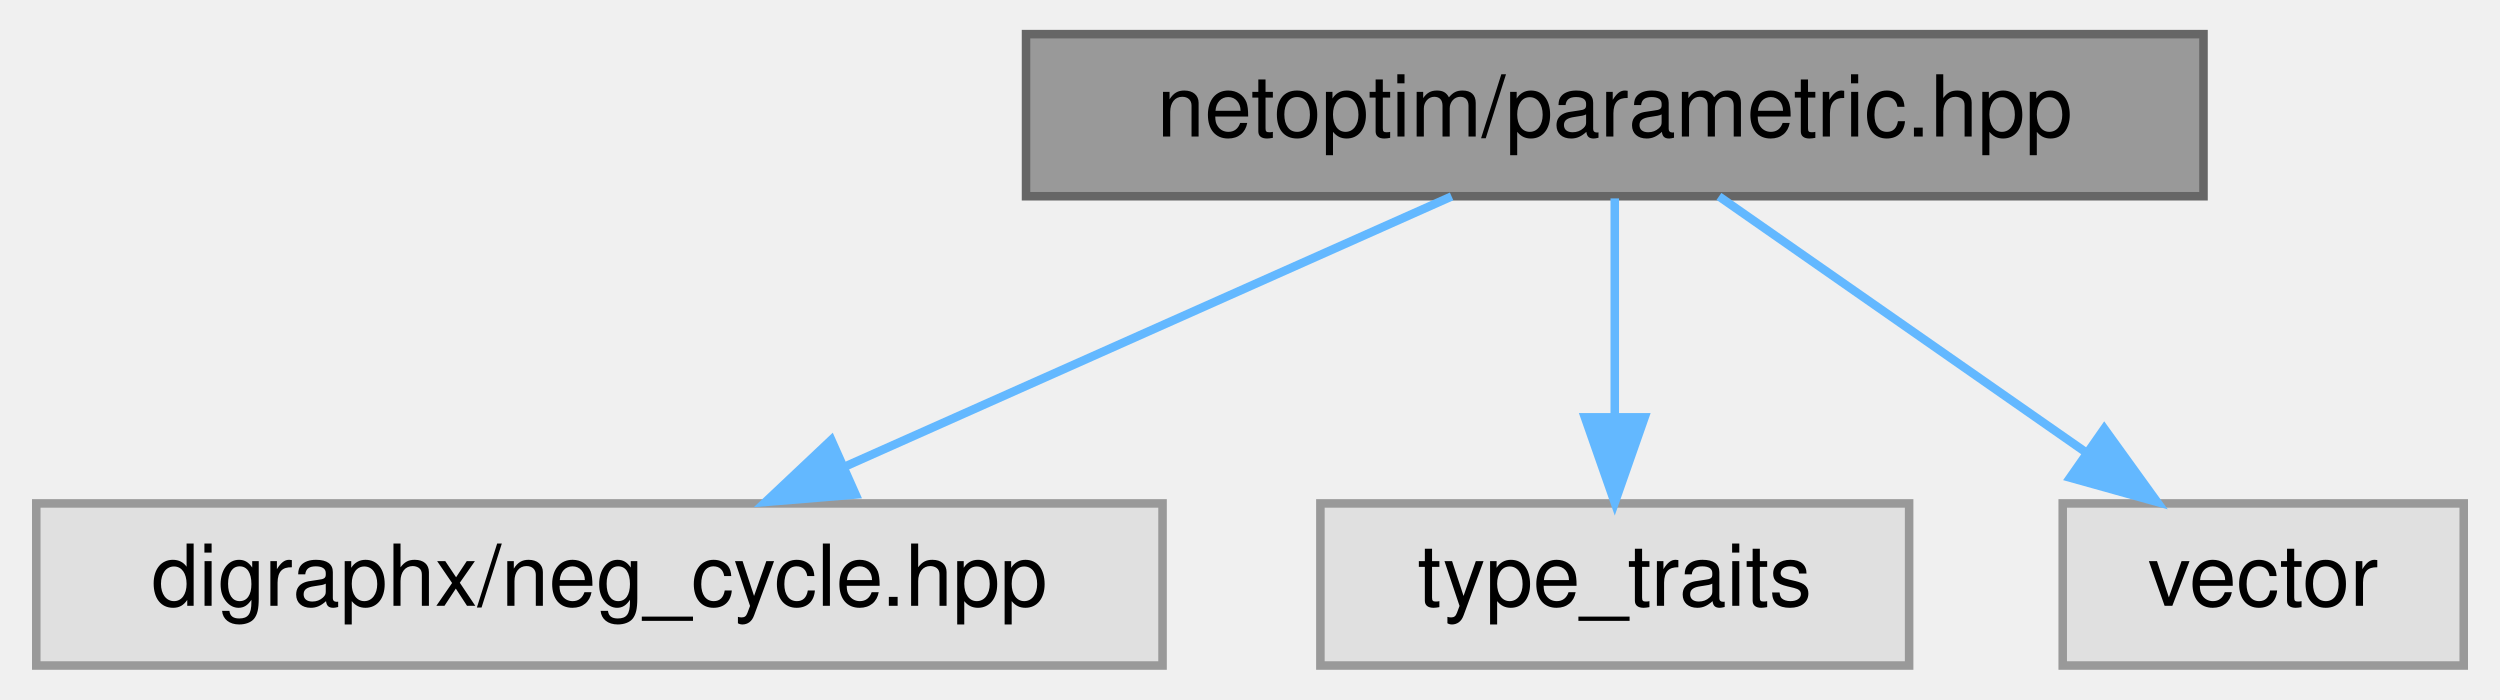
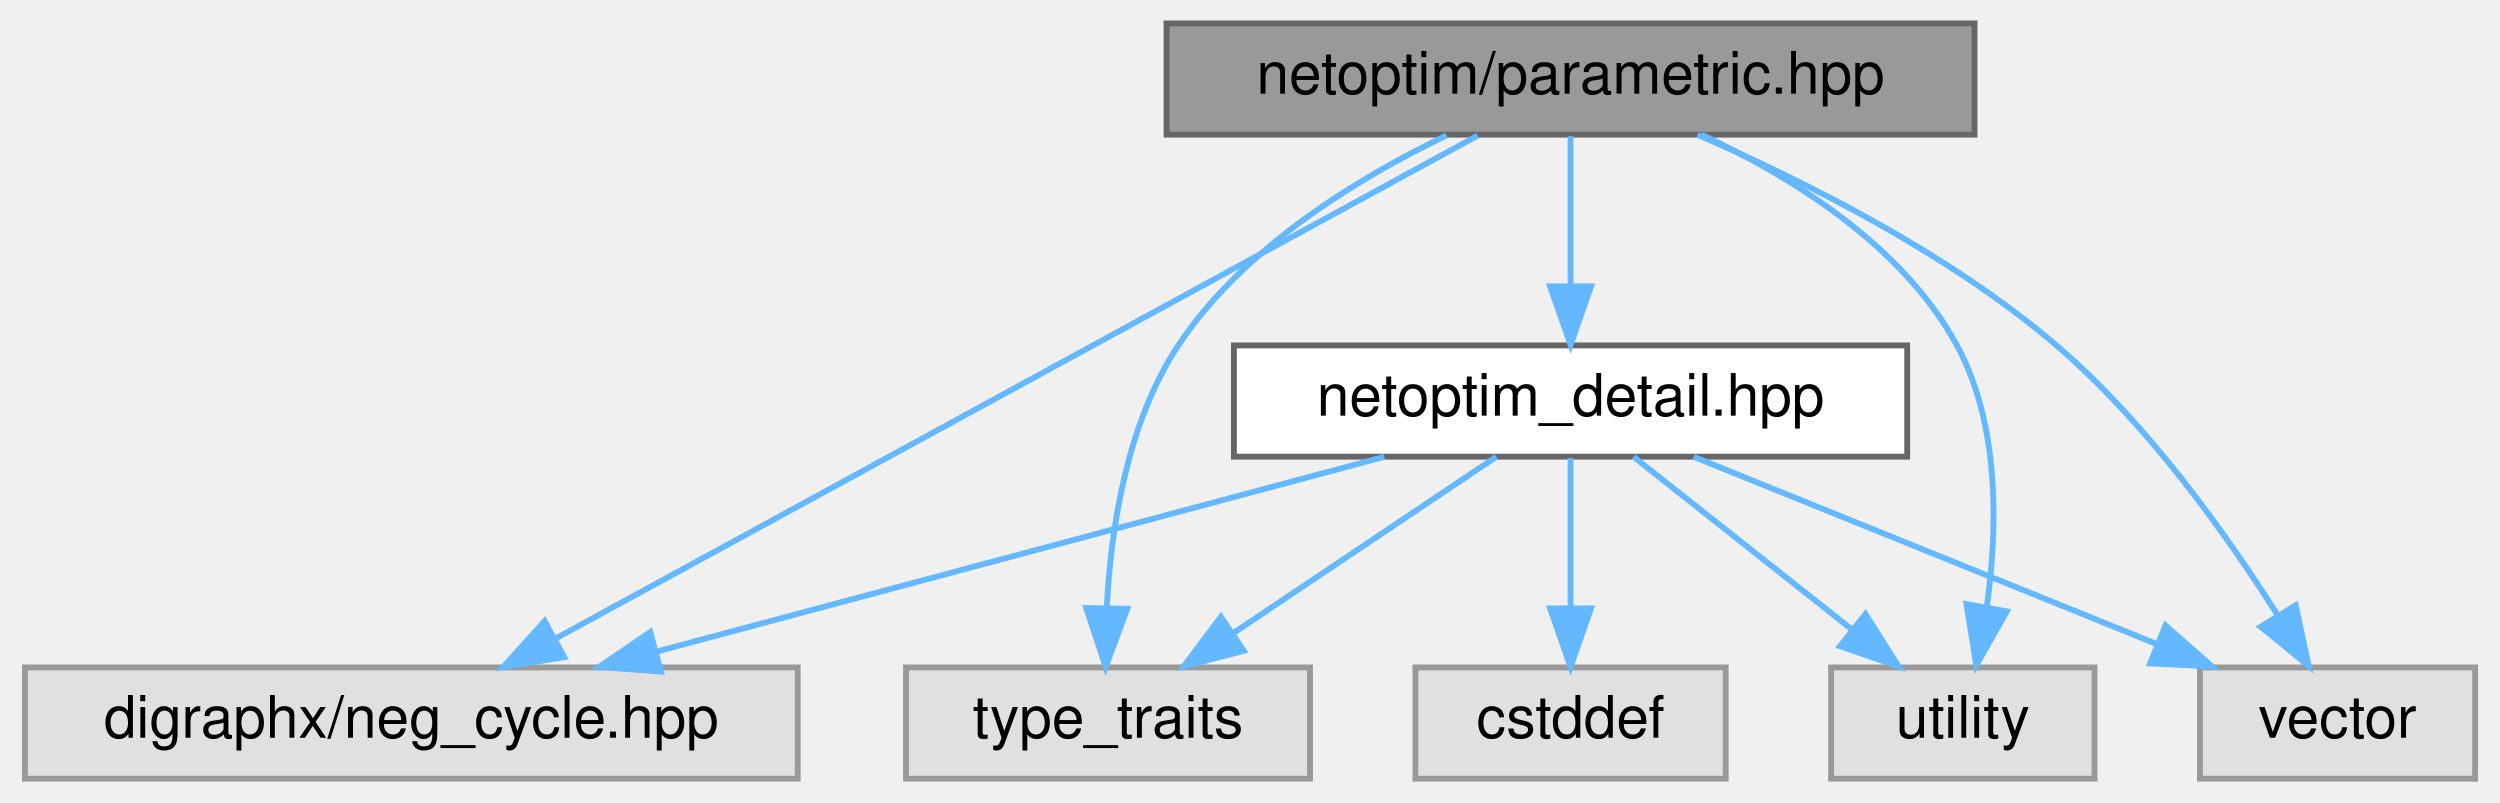
- <svg xmlns="http://www.w3.org/2000/svg" xmlns:xlink="http://www.w3.org/1999/xlink" width="293pt" height="82pt" viewBox="0.00 0.00 292.50 82.00">
-   <g id="graph0" class="graph" transform="scale(1 1) rotate(0) translate(4 78)">
+ <svg xmlns="http://www.w3.org/2000/svg" xmlns:xlink="http://www.w3.org/1999/xlink" width="427pt" height="137pt" viewBox="0.00 0.00 426.50 137.00">
+   <g id="graph0" class="graph" transform="scale(1 1) rotate(0) translate(4 133)">
    <g id="Node000001" class="node">
      <g id="a_Node000001">
        <a xlink:title="Maximum parametric problem solver for network optimization.">
-           <polygon fill="#999999" stroke="#666666" points="254,-74 116,-74 116,-55 254,-55 254,-74" />
-           <text text-anchor="middle" x="185" y="-62" font-family="Helvetica,sans-Serif" font-size="10.00">netoptim/parametric.hpp</text>
+           <polygon fill="#999999" stroke="#666666" points="333,-129 195,-129 195,-110 333,-110 333,-129" />
+           <text text-anchor="middle" x="264" y="-117" font-family="Helvetica,sans-Serif" font-size="10.00">netoptim/parametric.hpp</text>
        </a>
      </g>
    </g>
    <g id="Node000002" class="node">
      <g id="a_Node000002">
        <a xlink:title=" ">
          <polygon fill="#e0e0e0" stroke="#999999" points="132,-19 0,-19 0,0 132,0 132,-19" />
          <text text-anchor="middle" x="66" y="-7" font-family="Helvetica,sans-Serif" font-size="10.00">digraphx/neg_cycle.hpp</text>
        </a>
      </g>
    </g>
    <g id="edge1_Node000001_Node000002" class="edge">
      <g id="a_edge1_Node000001_Node000002">
        <a xlink:title=" ">
-           <path fill="none" stroke="#63b8ff" d="M165.88,-54.98C146.65,-46.42 116.77,-33.11 94.69,-23.28" />
-           <polygon fill="#63b8ff" stroke="#63b8ff" points="96.03,-20.04 85.47,-19.17 93.18,-26.44 96.03,-20.04" />
+           <path fill="none" stroke="#63b8ff" d="M248.13,-109.84C213.65,-91.04 131.69,-46.33 90.51,-23.87" />
+           <polygon fill="#63b8ff" stroke="#63b8ff" points="92.12,-20.76 81.67,-19.05 88.77,-26.91 92.12,-20.76" />
        </a>
      </g>
    </g>
    <g id="Node000003" class="node">
      <g id="a_Node000003">
        <a xlink:title=" ">
          <polygon fill="#e0e0e0" stroke="#999999" points="219.5,-19 150.5,-19 150.5,0 219.5,0 219.5,-19" />
          <text text-anchor="middle" x="185" y="-7" font-family="Helvetica,sans-Serif" font-size="10.00">type_traits</text>
        </a>
      </g>
    </g>
    <g id="edge2_Node000001_Node000003" class="edge">
      <g id="a_edge2_Node000001_Node000003">
        <a xlink:title=" ">
-           <path fill="none" stroke="#63b8ff" d="M185,-54.75C185,-47.8 185,-37.85 185,-29.13" />
-           <polygon fill="#63b8ff" stroke="#63b8ff" points="188.5,-29.09 185,-19.09 181.5,-29.09 188.5,-29.09" />
+           <path fill="none" stroke="#63b8ff" d="M242.81,-109.87C227.65,-102.58 208.04,-90.64 197,-74 188.18,-60.71 185.46,-42.59 184.78,-29.11" />
+           <polygon fill="#63b8ff" stroke="#63b8ff" points="188.28,-29.02 184.6,-19.08 181.28,-29.15 188.28,-29.02" />
        </a>
      </g>
    </g>
    <g id="Node000004" class="node">
      <g id="a_Node000004">
        <a xlink:title=" ">
-           <polygon fill="#e0e0e0" stroke="#999999" points="284.5,-19 237.5,-19 237.5,0 284.5,0 284.5,-19" />
-           <text text-anchor="middle" x="261" y="-7" font-family="Helvetica,sans-Serif" font-size="10.00">vector</text>
+           <polygon fill="#e0e0e0" stroke="#999999" points="353.5,-19 308.5,-19 308.5,0 353.5,0 353.5,-19" />
+           <text text-anchor="middle" x="331" y="-7" font-family="Helvetica,sans-Serif" font-size="10.00">utility</text>
        </a>
      </g>
    </g>
    <g id="edge3_Node000001_Node000004" class="edge">
      <g id="a_edge3_Node000001_Node000004">
        <a xlink:title=" ">
-           <path fill="none" stroke="#63b8ff" d="M197.21,-54.98C208.78,-46.92 226.38,-34.65 240.16,-25.03" />
-           <polygon fill="#63b8ff" stroke="#63b8ff" points="242.37,-27.76 248.57,-19.17 238.36,-22.02 242.37,-27.76" />
+           <path fill="none" stroke="#63b8ff" d="M286.37,-110C301.64,-102.89 320.72,-91.13 330,-74 337.39,-60.37 336.96,-42.55 335.08,-29.26" />
+           <polygon fill="#63b8ff" stroke="#63b8ff" points="338.51,-28.57 333.29,-19.35 331.62,-29.82 338.51,-28.57" />
+         </a>
+       </g>
+     </g>
+     <g id="Node000005" class="node">
+       <g id="a_Node000005">
+         <a xlink:title=" ">
+           <polygon fill="#e0e0e0" stroke="#999999" points="418.5,-19 371.5,-19 371.5,0 418.5,0 418.5,-19" />
+           <text text-anchor="middle" x="395" y="-7" font-family="Helvetica,sans-Serif" font-size="10.00">vector</text>
+         </a>
+       </g>
+     </g>
+     <g id="edge4_Node000001_Node000005" class="edge">
+       <g id="a_edge4_Node000001_Node000005">
+         <a xlink:title=" ">
+           <path fill="none" stroke="#63b8ff" d="M285.68,-109.98C303.41,-102.32 328.49,-89.84 347,-74 362.53,-60.71 376.13,-41.59 384.85,-27.8" />
+           <polygon fill="#63b8ff" stroke="#63b8ff" points="387.85,-29.61 390.08,-19.25 381.88,-25.96 387.85,-29.61" />
+         </a>
+       </g>
+     </g>
+     <g id="Node000006" class="node">
+       <g id="a_Node000006">
+         <a xlink:href="netoptim__detail_8hpp.html" target="_top" xlink:title="Internal implementation helpers shared by the netoptim algorithms.">
+           <polygon fill="white" stroke="#666666" points="321.5,-74 206.5,-74 206.5,-55 321.5,-55 321.5,-74" />
+           <text text-anchor="middle" x="264" y="-62" font-family="Helvetica,sans-Serif" font-size="10.00">netoptim_detail.hpp</text>
+         </a>
+       </g>
+     </g>
+     <g id="edge5_Node000001_Node000006" class="edge">
+       <g id="a_edge5_Node000001_Node000006">
+         <a xlink:title=" ">
+           <path fill="none" stroke="#63b8ff" d="M264,-109.75C264,-102.8 264,-92.85 264,-84.13" />
+           <polygon fill="#63b8ff" stroke="#63b8ff" points="267.5,-84.09 264,-74.09 260.5,-84.09 267.5,-84.09" />
+         </a>
+       </g>
+     </g>
+     <g id="edge7_Node000006_Node000002" class="edge">
+       <g id="a_edge7_Node000006_Node000002">
+         <a xlink:title=" ">
+           <path fill="none" stroke="#63b8ff" d="M232.19,-54.98C198.51,-45.97 145.2,-31.7 108.08,-21.76" />
+           <polygon fill="#63b8ff" stroke="#63b8ff" points="108.63,-18.29 98.06,-19.08 106.82,-25.05 108.63,-18.29" />
+         </a>
+       </g>
+     </g>
+     <g id="edge8_Node000006_Node000003" class="edge">
+       <g id="a_edge8_Node000006_Node000003">
+         <a xlink:title=" ">
+           <path fill="none" stroke="#63b8ff" d="M251.31,-54.98C239.17,-46.84 220.64,-34.41 206.25,-24.76" />
+           <polygon fill="#63b8ff" stroke="#63b8ff" points="208.18,-21.84 197.92,-19.17 204.28,-27.65 208.18,-21.84" />
+         </a>
+       </g>
+     </g>
+     <g id="edge9_Node000006_Node000004" class="edge">
+       <g id="a_edge9_Node000006_Node000004">
+         <a xlink:title=" ">
+           <path fill="none" stroke="#63b8ff" d="M274.76,-54.98C284.77,-47.07 299.89,-35.11 311.93,-25.58" />
+           <polygon fill="#63b8ff" stroke="#63b8ff" points="314.37,-28.12 320.04,-19.17 310.03,-22.63 314.37,-28.12" />
+         </a>
+       </g>
+     </g>
+     <g id="edge10_Node000006_Node000005" class="edge">
+       <g id="a_edge10_Node000006_Node000005">
+         <a xlink:title=" ">
+           <path fill="none" stroke="#63b8ff" d="M285.05,-54.98C306.41,-46.34 339.7,-32.87 364.06,-23.02" />
+           <polygon fill="#63b8ff" stroke="#63b8ff" points="365.61,-26.17 373.57,-19.17 362.99,-19.68 365.61,-26.17" />
+         </a>
+       </g>
+     </g>
+     <g id="Node000007" class="node">
+       <g id="a_Node000007">
+         <a xlink:title=" ">
+           <polygon fill="#e0e0e0" stroke="#999999" points="290.5,-19 237.5,-19 237.5,0 290.5,0 290.5,-19" />
+           <text text-anchor="middle" x="264" y="-7" font-family="Helvetica,sans-Serif" font-size="10.00">cstddef</text>
+         </a>
+       </g>
+     </g>
+     <g id="edge6_Node000006_Node000007" class="edge">
+       <g id="a_edge6_Node000006_Node000007">
+         <a xlink:title=" ">
+           <path fill="none" stroke="#63b8ff" d="M264,-54.75C264,-47.8 264,-37.85 264,-29.13" />
+           <polygon fill="#63b8ff" stroke="#63b8ff" points="267.5,-29.09 264,-19.09 260.5,-29.09 267.5,-29.09" />
        </a>
      </g>
    </g>
  </g>
</svg>
